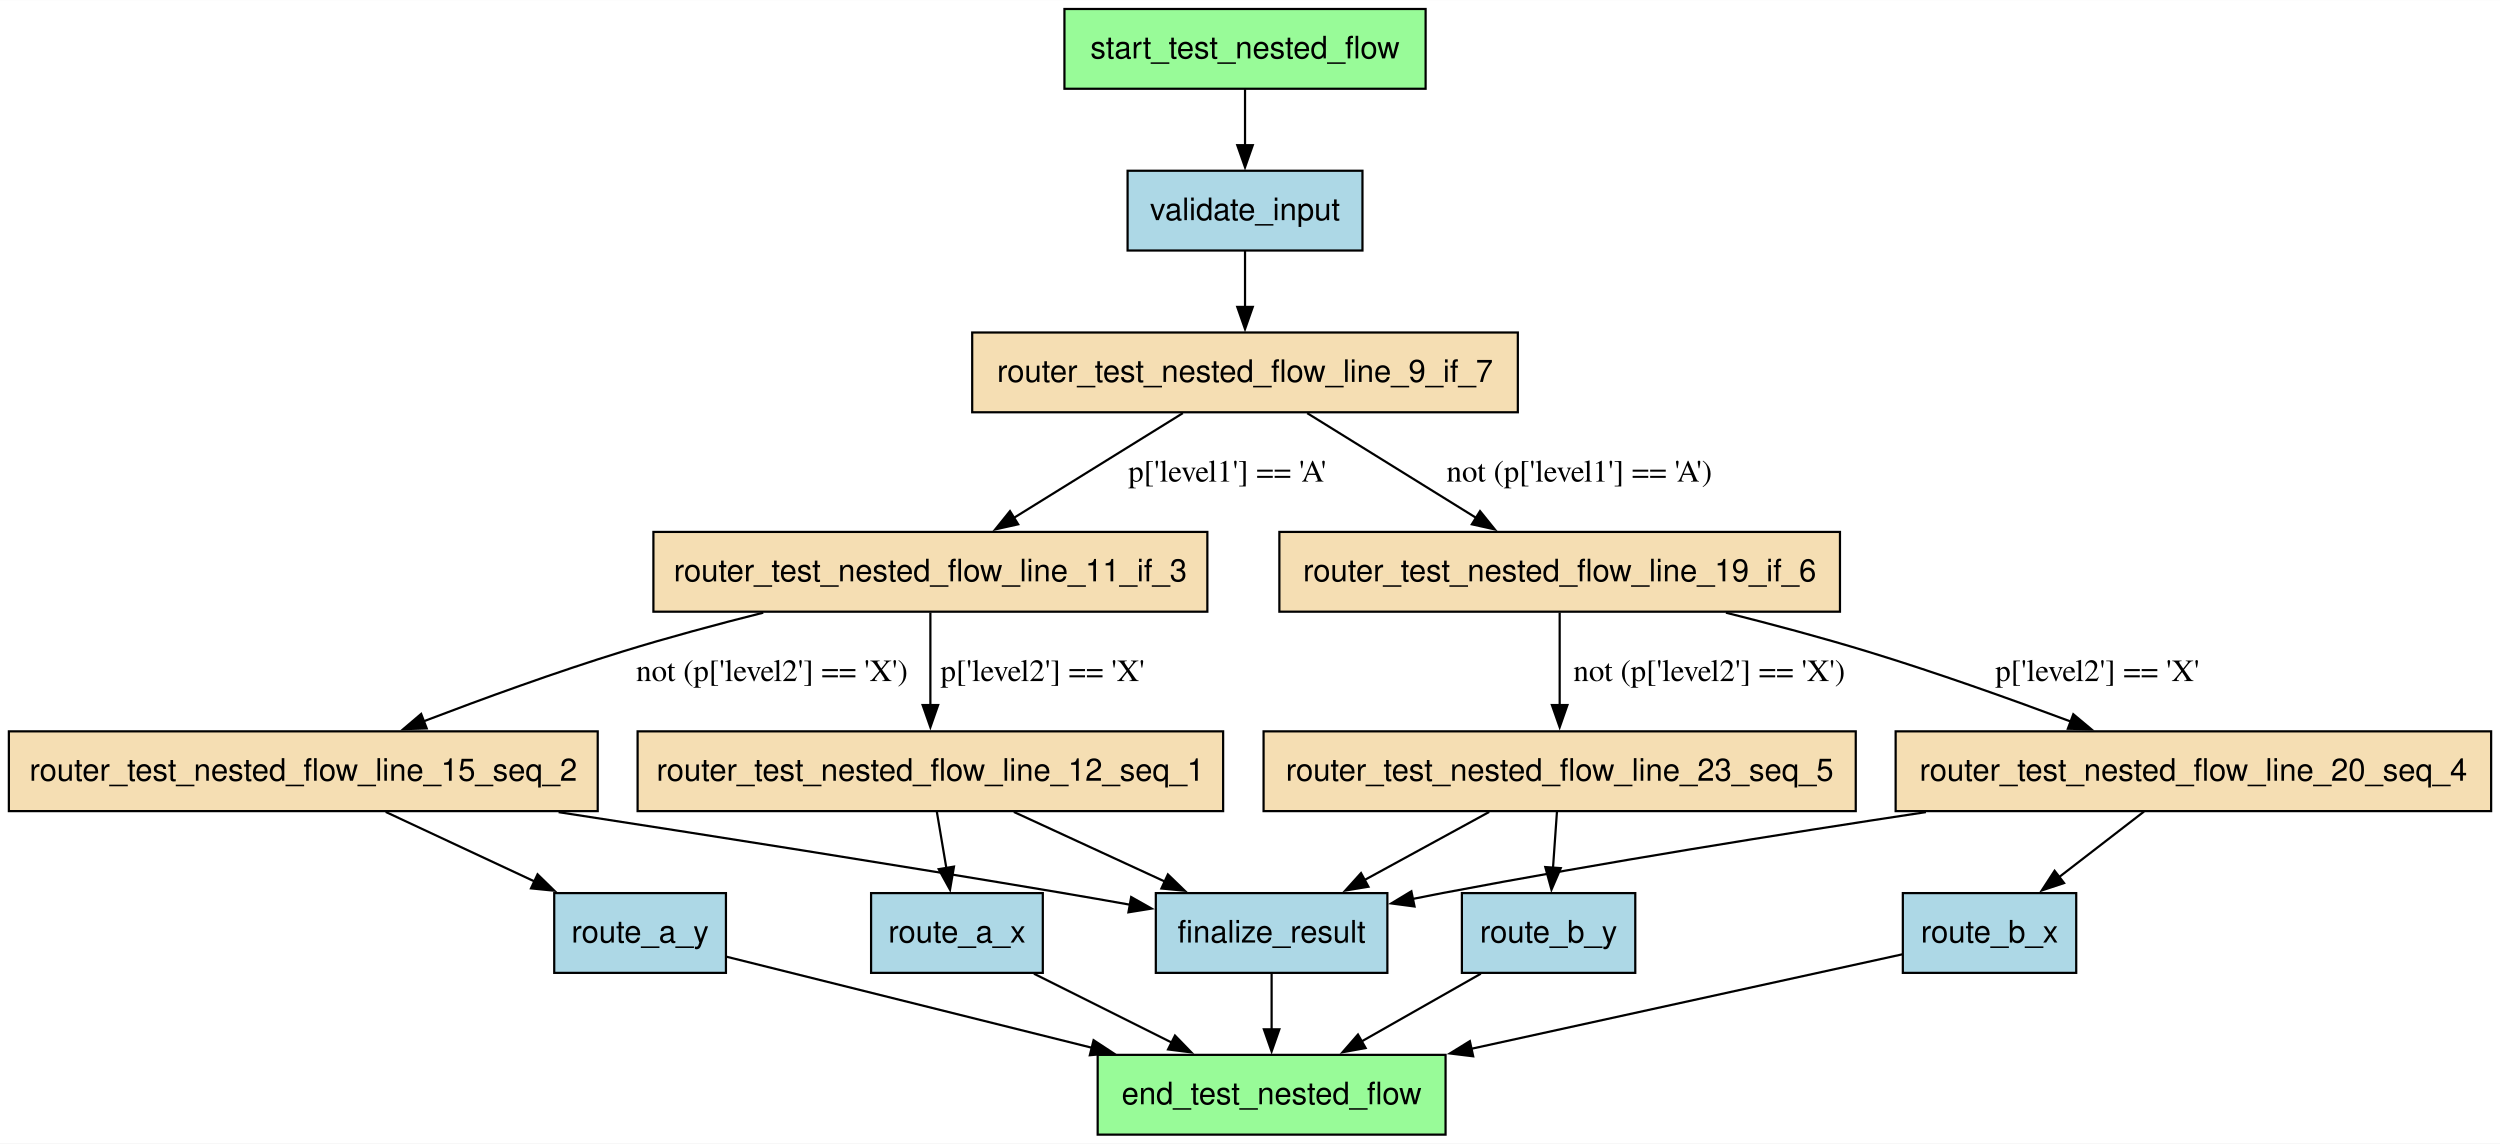
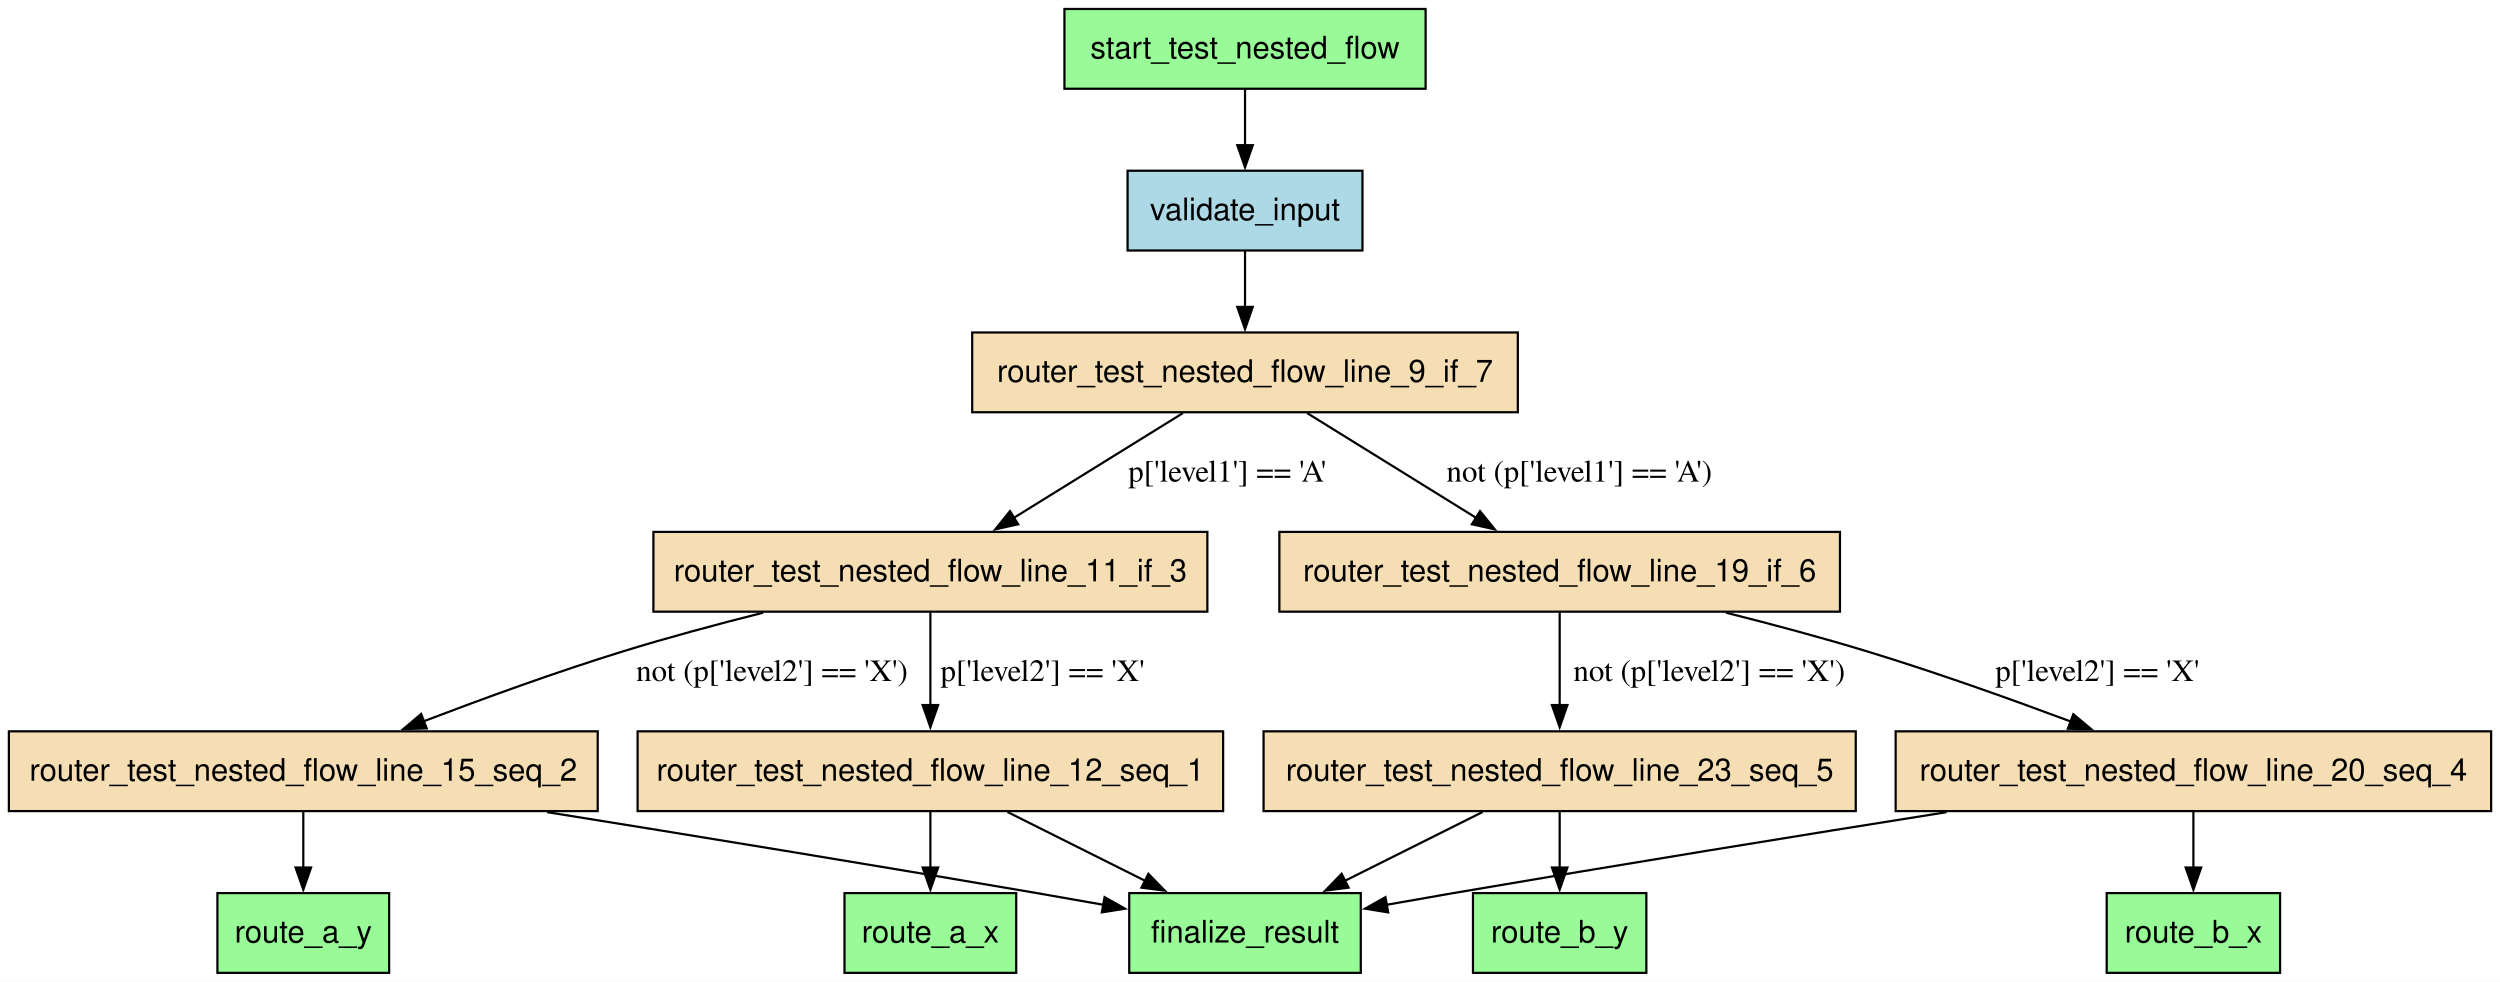
- <svg xmlns="http://www.w3.org/2000/svg" width="1128pt" height="516pt" viewBox="0.00 0.00 1128.25 516.00">
-   <g id="graph0" class="graph" transform="scale(1 1) rotate(0) translate(4 512)">
-     <polygon fill="white" stroke="none" points="-4,4 -4,-512 1124.25,-512 1124.25,4 -4,4" />
+ <svg xmlns="http://www.w3.org/2000/svg" width="1128pt" height="443pt" viewBox="0.00 0.00 1128.25 443.00">
+   <g id="graph0" class="graph" transform="scale(1 1) rotate(0) translate(4 439)">
+     <polygon fill="white" stroke="none" points="-4,4 -4,-439 1124.25,-439 1124.25,4 -4,4" />
    <g id="node1" class="node">
-       <polygon fill="palegreen" stroke="black" points="648.38,-36 491.38,-36 491.38,0 648.38,0 648.38,-36" />
-       <text text-anchor="middle" x="569.88" y="-13.7" font-family="Helvetica,sans-Serif" font-size="14.00">end_test_nested_flow</text>
+       <polygon fill="palegreen" stroke="black" points="610.12,-36 505.62,-36 505.62,0 610.12,0 610.12,-36" />
+       <text text-anchor="middle" x="557.88" y="-13.7" font-family="Helvetica,sans-Serif" font-size="14.00">finalize_result</text>
    </g>
    <g id="node2" class="node">
-       <polygon fill="lightblue" stroke="black" points="622.12,-109 517.62,-109 517.62,-73 622.12,-73 622.12,-109" />
-       <text text-anchor="middle" x="569.88" y="-86.7" font-family="Helvetica,sans-Serif" font-size="14.00">finalize_result</text>
-     </g>
-     <g id="edge17" class="edge">
-       <path fill="none" stroke="black" d="M569.88,-72.81C569.88,-65.23 569.88,-56.1 569.88,-47.54" />
-       <polygon fill="black" stroke="black" points="573.38,-47.54 569.88,-37.54 566.38,-47.54 573.38,-47.54" />
+       <polygon fill="palegreen" stroke="black" points="454.62,-36 377.12,-36 377.12,0 454.62,0 454.62,-36" />
+       <text text-anchor="middle" x="415.88" y="-13.7" font-family="Helvetica,sans-Serif" font-size="14.00">route_a_x</text>
    </g>
    <g id="node3" class="node">
-       <polygon fill="lightblue" stroke="black" points="466.62,-109 389.12,-109 389.12,-73 466.62,-73 466.62,-109" />
-       <text text-anchor="middle" x="427.88" y="-86.7" font-family="Helvetica,sans-Serif" font-size="14.00">route_a_x</text>
-     </g>
-     <g id="edge18" class="edge">
-       <path fill="none" stroke="black" d="M462.61,-72.63C481.35,-63.26 504.7,-51.59 524.82,-41.53" />
-       <polygon fill="black" stroke="black" points="526.27,-44.71 533.65,-37.11 523.14,-38.45 526.27,-44.71" />
+       <polygon fill="palegreen" stroke="black" points="171.62,-36 94.12,-36 94.12,0 171.62,0 171.62,-36" />
+       <text text-anchor="middle" x="132.88" y="-13.7" font-family="Helvetica,sans-Serif" font-size="14.00">route_a_y</text>
    </g>
    <g id="node4" class="node">
-       <polygon fill="lightblue" stroke="black" points="323.62,-109 246.12,-109 246.12,-73 323.62,-73 323.62,-109" />
-       <text text-anchor="middle" x="284.88" y="-86.7" font-family="Helvetica,sans-Serif" font-size="14.00">route_a_y</text>
-     </g>
-     <g id="edge19" class="edge">
-       <path fill="none" stroke="black" d="M323.91,-80.28C366.19,-69.74 434.86,-52.64 488.91,-39.17" />
-       <polygon fill="black" stroke="black" points="489.53,-42.62 498.39,-36.81 487.84,-35.83 489.53,-42.62" />
+       <polygon fill="palegreen" stroke="black" points="1025,-36 946.75,-36 946.75,0 1025,0 1025,-36" />
+       <text text-anchor="middle" x="985.88" y="-13.7" font-family="Helvetica,sans-Serif" font-size="14.00">route_b_x</text>
    </g>
    <g id="node5" class="node">
-       <polygon fill="lightblue" stroke="black" points="933,-109 854.75,-109 854.75,-73 933,-73 933,-109" />
-       <text text-anchor="middle" x="893.88" y="-86.7" font-family="Helvetica,sans-Serif" font-size="14.00">route_b_x</text>
-     </g>
-     <g id="edge20" class="edge">
-       <path fill="none" stroke="black" d="M854.47,-81.36C806.4,-70.83 723.66,-52.7 659.75,-38.69" />
-       <polygon fill="black" stroke="black" points="660.85,-35.35 650.33,-36.63 659.35,-42.19 660.85,-35.35" />
+       <polygon fill="palegreen" stroke="black" points="739,-36 660.75,-36 660.75,0 739,0 739,-36" />
+       <text text-anchor="middle" x="699.88" y="-13.7" font-family="Helvetica,sans-Serif" font-size="14.00">route_b_y</text>
    </g>
    <g id="node6" class="node">
-       <polygon fill="lightblue" stroke="black" points="734,-109 655.75,-109 655.75,-73 734,-73 734,-109" />
-       <text text-anchor="middle" x="694.88" y="-86.7" font-family="Helvetica,sans-Serif" font-size="14.00">route_b_y</text>
-     </g>
-     <g id="edge21" class="edge">
-       <path fill="none" stroke="black" d="M664.3,-72.63C648.1,-63.43 628,-52.02 610.52,-42.08" />
-       <polygon fill="black" stroke="black" points="612.31,-39.08 601.89,-37.18 608.85,-45.17 612.31,-39.08" />
+       <polygon fill="wheat" stroke="black" points="540.88,-199 290.88,-199 290.88,-163 540.88,-163 540.88,-199" />
+       <text text-anchor="middle" x="415.88" y="-176.7" font-family="Helvetica,sans-Serif" font-size="14.00">router_test_nested_flow_line_11_if_3</text>
    </g>
    <g id="node7" class="node">
-       <polygon fill="wheat" stroke="black" points="540.88,-272 290.88,-272 290.88,-236 540.88,-236 540.88,-272" />
-       <text text-anchor="middle" x="415.88" y="-249.7" font-family="Helvetica,sans-Serif" font-size="14.00">router_test_nested_flow_line_11_if_3</text>
+       <polygon fill="wheat" stroke="black" points="548,-109 283.75,-109 283.75,-73 548,-73 548,-109" />
+       <text text-anchor="middle" x="415.88" y="-86.7" font-family="Helvetica,sans-Serif" font-size="14.00">router_test_nested_flow_line_12_seq_1</text>
+     </g>
+     <g id="edge5" class="edge">
+       <path fill="none" stroke="black" d="M415.88,-162.61C415.88,-150.68 415.88,-134.57 415.88,-120.74" />
+       <polygon fill="black" stroke="black" points="419.38,-120.86 415.88,-110.86 412.38,-120.86 419.38,-120.86" />
+       <text text-anchor="middle" x="466.5" y="-131.7" font-family="Times,serif" font-size="14.00">p['level2'] == 'X'</text>
    </g>
    <g id="node8" class="node">
-       <polygon fill="wheat" stroke="black" points="548,-182 283.75,-182 283.75,-146 548,-146 548,-182" />
-       <text text-anchor="middle" x="415.88" y="-159.7" font-family="Helvetica,sans-Serif" font-size="14.00">router_test_nested_flow_line_12_seq_1</text>
+       <polygon fill="wheat" stroke="black" points="265.75,-109 0,-109 0,-73 265.75,-73 265.75,-109" />
+       <text text-anchor="middle" x="132.88" y="-86.7" font-family="Helvetica,sans-Serif" font-size="14.00">router_test_nested_flow_line_15_seq_2</text>
    </g>
-     <g id="edge5" class="edge">
-       <path fill="none" stroke="black" d="M415.88,-235.61C415.88,-223.68 415.88,-207.57 415.88,-193.74" />
-       <polygon fill="black" stroke="black" points="419.38,-193.86 415.88,-183.86 412.38,-193.86 419.38,-193.86" />
-       <text text-anchor="middle" x="466.5" y="-204.7" font-family="Times,serif" font-size="14.00">p['level2'] == 'X'</text>
+     <g id="edge6" class="edge">
+       <path fill="none" stroke="black" d="M340.45,-162.55C319.72,-157.34 297.32,-151.32 276.88,-145 246.9,-135.74 214.03,-123.78 187.27,-113.57" />
+       <polygon fill="black" stroke="black" points="188.58,-110.32 177.99,-110 186.07,-116.86 188.58,-110.32" />
+       <text text-anchor="middle" x="344.38" y="-131.7" font-family="Times,serif" font-size="14.00">not (p['level2'] == 'X')</text>
+     </g>
+     <g id="edge13" class="edge">
+       <path fill="none" stroke="black" d="M450.61,-72.63C469.35,-63.26 492.7,-51.59 512.82,-41.53" />
+       <polygon fill="black" stroke="black" points="514.27,-44.71 521.65,-37.11 511.14,-38.45 514.27,-44.71" />
+     </g>
+     <g id="edge3" class="edge">
+       <path fill="none" stroke="black" d="M415.88,-72.81C415.88,-65.23 415.88,-56.1 415.88,-47.54" />
+       <polygon fill="black" stroke="black" points="419.38,-47.54 415.88,-37.54 412.38,-47.54 419.38,-47.54" />
+     </g>
+     <g id="edge14" class="edge">
+       <path fill="none" stroke="black" d="M242.91,-72.53C307.35,-62.18 390.28,-48.66 463.88,-36 473.61,-34.33 483.91,-32.51 493.98,-30.71" />
+       <polygon fill="black" stroke="black" points="494.49,-34.17 503.71,-28.96 493.25,-27.28 494.49,-34.17" />
+     </g>
+     <g id="edge4" class="edge">
+       <path fill="none" stroke="black" d="M132.88,-72.81C132.88,-65.23 132.88,-56.1 132.88,-47.54" />
+       <polygon fill="black" stroke="black" points="136.38,-47.54 132.88,-37.54 129.38,-47.54 136.38,-47.54" />
    </g>
    <g id="node9" class="node">
-       <polygon fill="wheat" stroke="black" points="265.75,-182 0,-182 0,-146 265.75,-146 265.75,-182" />
-       <text text-anchor="middle" x="132.88" y="-159.7" font-family="Helvetica,sans-Serif" font-size="14.00">router_test_nested_flow_line_15_seq_2</text>
-     </g>
-     <g id="edge6" class="edge">
-       <path fill="none" stroke="black" d="M340.45,-235.55C319.72,-230.34 297.32,-224.32 276.88,-218 246.9,-208.74 214.03,-196.78 187.27,-186.57" />
-       <polygon fill="black" stroke="black" points="188.58,-183.32 177.99,-183 186.07,-189.86 188.58,-183.32" />
-       <text text-anchor="middle" x="344.38" y="-204.7" font-family="Times,serif" font-size="14.00">not (p['level2'] == 'X')</text>
-     </g>
-     <g id="edge13" class="edge">
-       <path fill="none" stroke="black" d="M453.55,-145.63C474.06,-136.18 499.65,-124.38 521.61,-114.25" />
-       <polygon fill="black" stroke="black" points="523.07,-117.43 530.68,-110.07 520.14,-111.08 523.07,-117.43" />
-     </g>
-     <g id="edge3" class="edge">
-       <path fill="none" stroke="black" d="M418.78,-145.81C420.08,-138.14 421.64,-128.89 423.1,-120.24" />
-       <polygon fill="black" stroke="black" points="426.53,-120.96 424.74,-110.52 419.63,-119.8 426.53,-120.96" />
-     </g>
-     <g id="edge14" class="edge">
-       <path fill="none" stroke="black" d="M248.1,-145.53C314.71,-135.26 400.09,-121.82 475.88,-109 485.62,-107.35 495.92,-105.55 505.98,-103.76" />
-       <polygon fill="black" stroke="black" points="506.5,-107.22 515.72,-102.01 505.26,-100.33 506.5,-107.22" />
-     </g>
-     <g id="edge4" class="edge">
-       <path fill="none" stroke="black" d="M170.06,-145.63C190.3,-136.18 215.56,-124.38 237.24,-114.25" />
-       <polygon fill="black" stroke="black" points="238.6,-117.48 246.18,-110.08 235.64,-111.14 238.6,-117.48" />
+       <polygon fill="wheat" stroke="black" points="826.38,-199 573.38,-199 573.38,-163 826.38,-163 826.38,-199" />
+       <text text-anchor="middle" x="699.88" y="-176.7" font-family="Helvetica,sans-Serif" font-size="14.00">router_test_nested_flow_line_19_if_6</text>
    </g>
    <g id="node10" class="node">
-       <polygon fill="wheat" stroke="black" points="826.38,-272 573.38,-272 573.38,-236 826.38,-236 826.38,-272" />
-       <text text-anchor="middle" x="699.88" y="-249.7" font-family="Helvetica,sans-Serif" font-size="14.00">router_test_nested_flow_line_19_if_6</text>
+       <polygon fill="wheat" stroke="black" points="1120.25,-109 851.5,-109 851.5,-73 1120.25,-73 1120.25,-109" />
+       <text text-anchor="middle" x="985.88" y="-86.7" font-family="Helvetica,sans-Serif" font-size="14.00">router_test_nested_flow_line_20_seq_4</text>
+     </g>
+     <g id="edge9" class="edge">
+       <path fill="none" stroke="black" d="M774.91,-162.55C795.74,-157.32 818.29,-151.29 838.88,-145 869.57,-135.63 903.28,-123.6 930.68,-113.37" />
+       <polygon fill="black" stroke="black" points="931.68,-116.73 939.81,-109.94 929.22,-110.18 931.68,-116.73" />
+       <text text-anchor="middle" x="942.52" y="-131.7" font-family="Times,serif" font-size="14.00">p['level2'] == 'X'</text>
    </g>
    <g id="node11" class="node">
-       <polygon fill="wheat" stroke="black" points="1120.25,-182 851.5,-182 851.5,-146 1120.25,-146 1120.25,-182" />
-       <text text-anchor="middle" x="985.88" y="-159.7" font-family="Helvetica,sans-Serif" font-size="14.00">router_test_nested_flow_line_20_seq_4</text>
+       <polygon fill="wheat" stroke="black" points="833.5,-109 566.25,-109 566.25,-73 833.5,-73 833.5,-109" />
+       <text text-anchor="middle" x="699.88" y="-86.7" font-family="Helvetica,sans-Serif" font-size="14.00">router_test_nested_flow_line_23_seq_5</text>
    </g>
-     <g id="edge9" class="edge">
-       <path fill="none" stroke="black" d="M774.91,-235.55C795.74,-230.32 818.29,-224.29 838.88,-218 869.57,-208.63 903.28,-196.6 930.68,-186.37" />
-       <polygon fill="black" stroke="black" points="931.68,-189.73 939.81,-182.94 929.22,-183.18 931.68,-189.73" />
-       <text text-anchor="middle" x="942.52" y="-204.7" font-family="Times,serif" font-size="14.00">p['level2'] == 'X'</text>
+     <g id="edge10" class="edge">
+       <path fill="none" stroke="black" d="M699.88,-162.61C699.88,-150.68 699.88,-134.57 699.88,-120.74" />
+       <polygon fill="black" stroke="black" points="703.38,-120.86 699.88,-110.86 696.38,-120.86 703.38,-120.86" />
+       <text text-anchor="middle" x="767.38" y="-131.7" font-family="Times,serif" font-size="14.00">not (p['level2'] == 'X')</text>
+     </g>
+     <g id="edge15" class="edge">
+       <path fill="none" stroke="black" d="M874.46,-72.52C809.48,-62.19 725.98,-48.69 651.88,-36 642.14,-34.33 631.84,-32.52 621.77,-30.72" />
+       <polygon fill="black" stroke="black" points="622.49,-27.29 612.03,-28.97 621.26,-34.18 622.49,-27.29" />
+     </g>
+     <g id="edge7" class="edge">
+       <path fill="none" stroke="black" d="M985.88,-72.81C985.88,-65.23 985.88,-56.1 985.88,-47.54" />
+       <polygon fill="black" stroke="black" points="989.38,-47.54 985.88,-37.54 982.38,-47.54 989.38,-47.54" />
+     </g>
+     <g id="edge16" class="edge">
+       <path fill="none" stroke="black" d="M665.14,-72.63C646.4,-63.26 623.05,-51.59 602.93,-41.53" />
+       <polygon fill="black" stroke="black" points="604.61,-38.45 594.1,-37.11 601.48,-44.71 604.61,-38.45" />
+     </g>
+     <g id="edge8" class="edge">
+       <path fill="none" stroke="black" d="M699.88,-72.81C699.88,-65.23 699.88,-56.1 699.88,-47.54" />
+       <polygon fill="black" stroke="black" points="703.38,-47.54 699.88,-37.54 696.38,-47.54 703.38,-47.54" />
    </g>
    <g id="node12" class="node">
-       <polygon fill="wheat" stroke="black" points="833.5,-182 566.25,-182 566.25,-146 833.5,-146 833.5,-182" />
-       <text text-anchor="middle" x="699.88" y="-159.7" font-family="Helvetica,sans-Serif" font-size="14.00">router_test_nested_flow_line_23_seq_5</text>
+       <polygon fill="wheat" stroke="black" points="681,-289 434.75,-289 434.75,-253 681,-253 681,-289" />
+       <text text-anchor="middle" x="557.88" y="-266.7" font-family="Helvetica,sans-Serif" font-size="14.00">router_test_nested_flow_line_9_if_7</text>
    </g>
-     <g id="edge10" class="edge">
-       <path fill="none" stroke="black" d="M699.88,-235.61C699.88,-223.68 699.88,-207.57 699.88,-193.74" />
-       <polygon fill="black" stroke="black" points="703.38,-193.86 699.88,-183.86 696.38,-193.86 703.38,-193.86" />
-       <text text-anchor="middle" x="767.38" y="-204.7" font-family="Times,serif" font-size="14.00">not (p['level2'] == 'X')</text>
+     <g id="edge11" class="edge">
+       <path fill="none" stroke="black" d="M529.82,-252.61C507.94,-239.05 477.34,-220.09 453.37,-205.23" />
+       <polygon fill="black" stroke="black" points="455.5,-202.44 445.16,-200.15 451.81,-208.39 455.5,-202.44" />
+       <text text-anchor="middle" x="549.84" y="-221.7" font-family="Times,serif" font-size="14.00">p['level1'] == 'A'</text>
    </g>
-     <g id="edge15" class="edge">
-       <path fill="none" stroke="black" d="M865.16,-145.55C800.29,-135.73 719.04,-122.7 646.88,-109 642.54,-108.18 638.07,-107.29 633.57,-106.37" />
-       <polygon fill="black" stroke="black" points="634.38,-102.96 623.87,-104.34 632.95,-109.82 634.38,-102.96" />
-     </g>
-     <g id="edge7" class="edge">
-       <path fill="none" stroke="black" d="M963.6,-145.81C952.05,-136.9 937.75,-125.86 925.11,-116.1" />
-       <polygon fill="black" stroke="black" points="927.51,-113.54 917.46,-110.2 923.24,-119.08 927.51,-113.54" />
-     </g>
-     <g id="edge16" class="edge">
-       <path fill="none" stroke="black" d="M668.07,-145.63C651.15,-136.39 630.13,-124.91 611.89,-114.95" />
-       <polygon fill="black" stroke="black" points="613.58,-111.88 603.13,-110.16 610.23,-118.03 613.58,-111.88" />
-     </g>
-     <g id="edge8" class="edge">
-       <path fill="none" stroke="black" d="M698.66,-145.81C698.12,-138.14 697.47,-128.89 696.86,-120.24" />
-       <polygon fill="black" stroke="black" points="700.37,-120.27 696.18,-110.54 693.39,-120.76 700.37,-120.27" />
+     <g id="edge12" class="edge">
+       <path fill="none" stroke="black" d="M585.93,-252.61C607.81,-239.05 638.41,-220.09 662.38,-205.23" />
+       <polygon fill="black" stroke="black" points="663.94,-208.39 670.59,-200.15 660.25,-202.44 663.94,-208.39" />
+       <text text-anchor="middle" x="708.72" y="-221.7" font-family="Times,serif" font-size="14.00">not (p['level1'] == 'A')</text>
    </g>
    <g id="node13" class="node">
-       <polygon fill="wheat" stroke="black" points="681,-362 434.75,-362 434.75,-326 681,-326 681,-362" />
-       <text text-anchor="middle" x="557.88" y="-339.7" font-family="Helvetica,sans-Serif" font-size="14.00">router_test_nested_flow_line_9_if_7</text>
-     </g>
-     <g id="edge11" class="edge">
-       <path fill="none" stroke="black" d="M529.82,-325.61C507.94,-312.05 477.34,-293.09 453.37,-278.23" />
-       <polygon fill="black" stroke="black" points="455.5,-275.44 445.16,-273.15 451.81,-281.39 455.5,-275.44" />
-       <text text-anchor="middle" x="549.84" y="-294.7" font-family="Times,serif" font-size="14.00">p['level1'] == 'A'</text>
-     </g>
-     <g id="edge12" class="edge">
-       <path fill="none" stroke="black" d="M585.93,-325.61C607.81,-312.05 638.41,-293.09 662.38,-278.23" />
-       <polygon fill="black" stroke="black" points="663.94,-281.39 670.59,-273.15 660.25,-275.44 663.94,-281.39" />
-       <text text-anchor="middle" x="708.72" y="-294.7" font-family="Times,serif" font-size="14.00">not (p['level1'] == 'A')</text>
+       <polygon fill="palegreen" stroke="black" points="639.38,-435 476.38,-435 476.38,-399 639.38,-399 639.38,-435" />
+       <text text-anchor="middle" x="557.88" y="-412.7" font-family="Helvetica,sans-Serif" font-size="14.00">start_test_nested_flow</text>
    </g>
    <g id="node14" class="node">
-       <polygon fill="palegreen" stroke="black" points="639.38,-508 476.38,-508 476.38,-472 639.38,-472 639.38,-508" />
-       <text text-anchor="middle" x="557.88" y="-485.7" font-family="Helvetica,sans-Serif" font-size="14.00">start_test_nested_flow</text>
-     </g>
-     <g id="node15" class="node">
-       <polygon fill="lightblue" stroke="black" points="610.88,-435 504.88,-435 504.88,-399 610.88,-399 610.88,-435" />
-       <text text-anchor="middle" x="557.88" y="-412.7" font-family="Helvetica,sans-Serif" font-size="14.00">validate_input</text>
+       <polygon fill="lightblue" stroke="black" points="610.88,-362 504.88,-362 504.88,-326 610.88,-326 610.88,-362" />
+       <text text-anchor="middle" x="557.88" y="-339.7" font-family="Helvetica,sans-Serif" font-size="14.00">validate_input</text>
    </g>
    <g id="edge1" class="edge">
-       <path fill="none" stroke="black" d="M557.88,-471.81C557.88,-464.23 557.88,-455.1 557.88,-446.54" />
-       <polygon fill="black" stroke="black" points="561.38,-446.54 557.88,-436.54 554.38,-446.54 561.38,-446.54" />
-     </g>
-     <g id="edge2" class="edge">
      <path fill="none" stroke="black" d="M557.88,-398.81C557.88,-391.23 557.88,-382.1 557.88,-373.54" />
      <polygon fill="black" stroke="black" points="561.38,-373.54 557.88,-363.54 554.38,-373.54 561.38,-373.54" />
    </g>
+     <g id="edge2" class="edge">
+       <path fill="none" stroke="black" d="M557.88,-325.81C557.88,-318.23 557.88,-309.1 557.88,-300.54" />
+       <polygon fill="black" stroke="black" points="561.38,-300.54 557.88,-290.54 554.38,-300.54 561.38,-300.54" />
+     </g>
  </g>
</svg>
